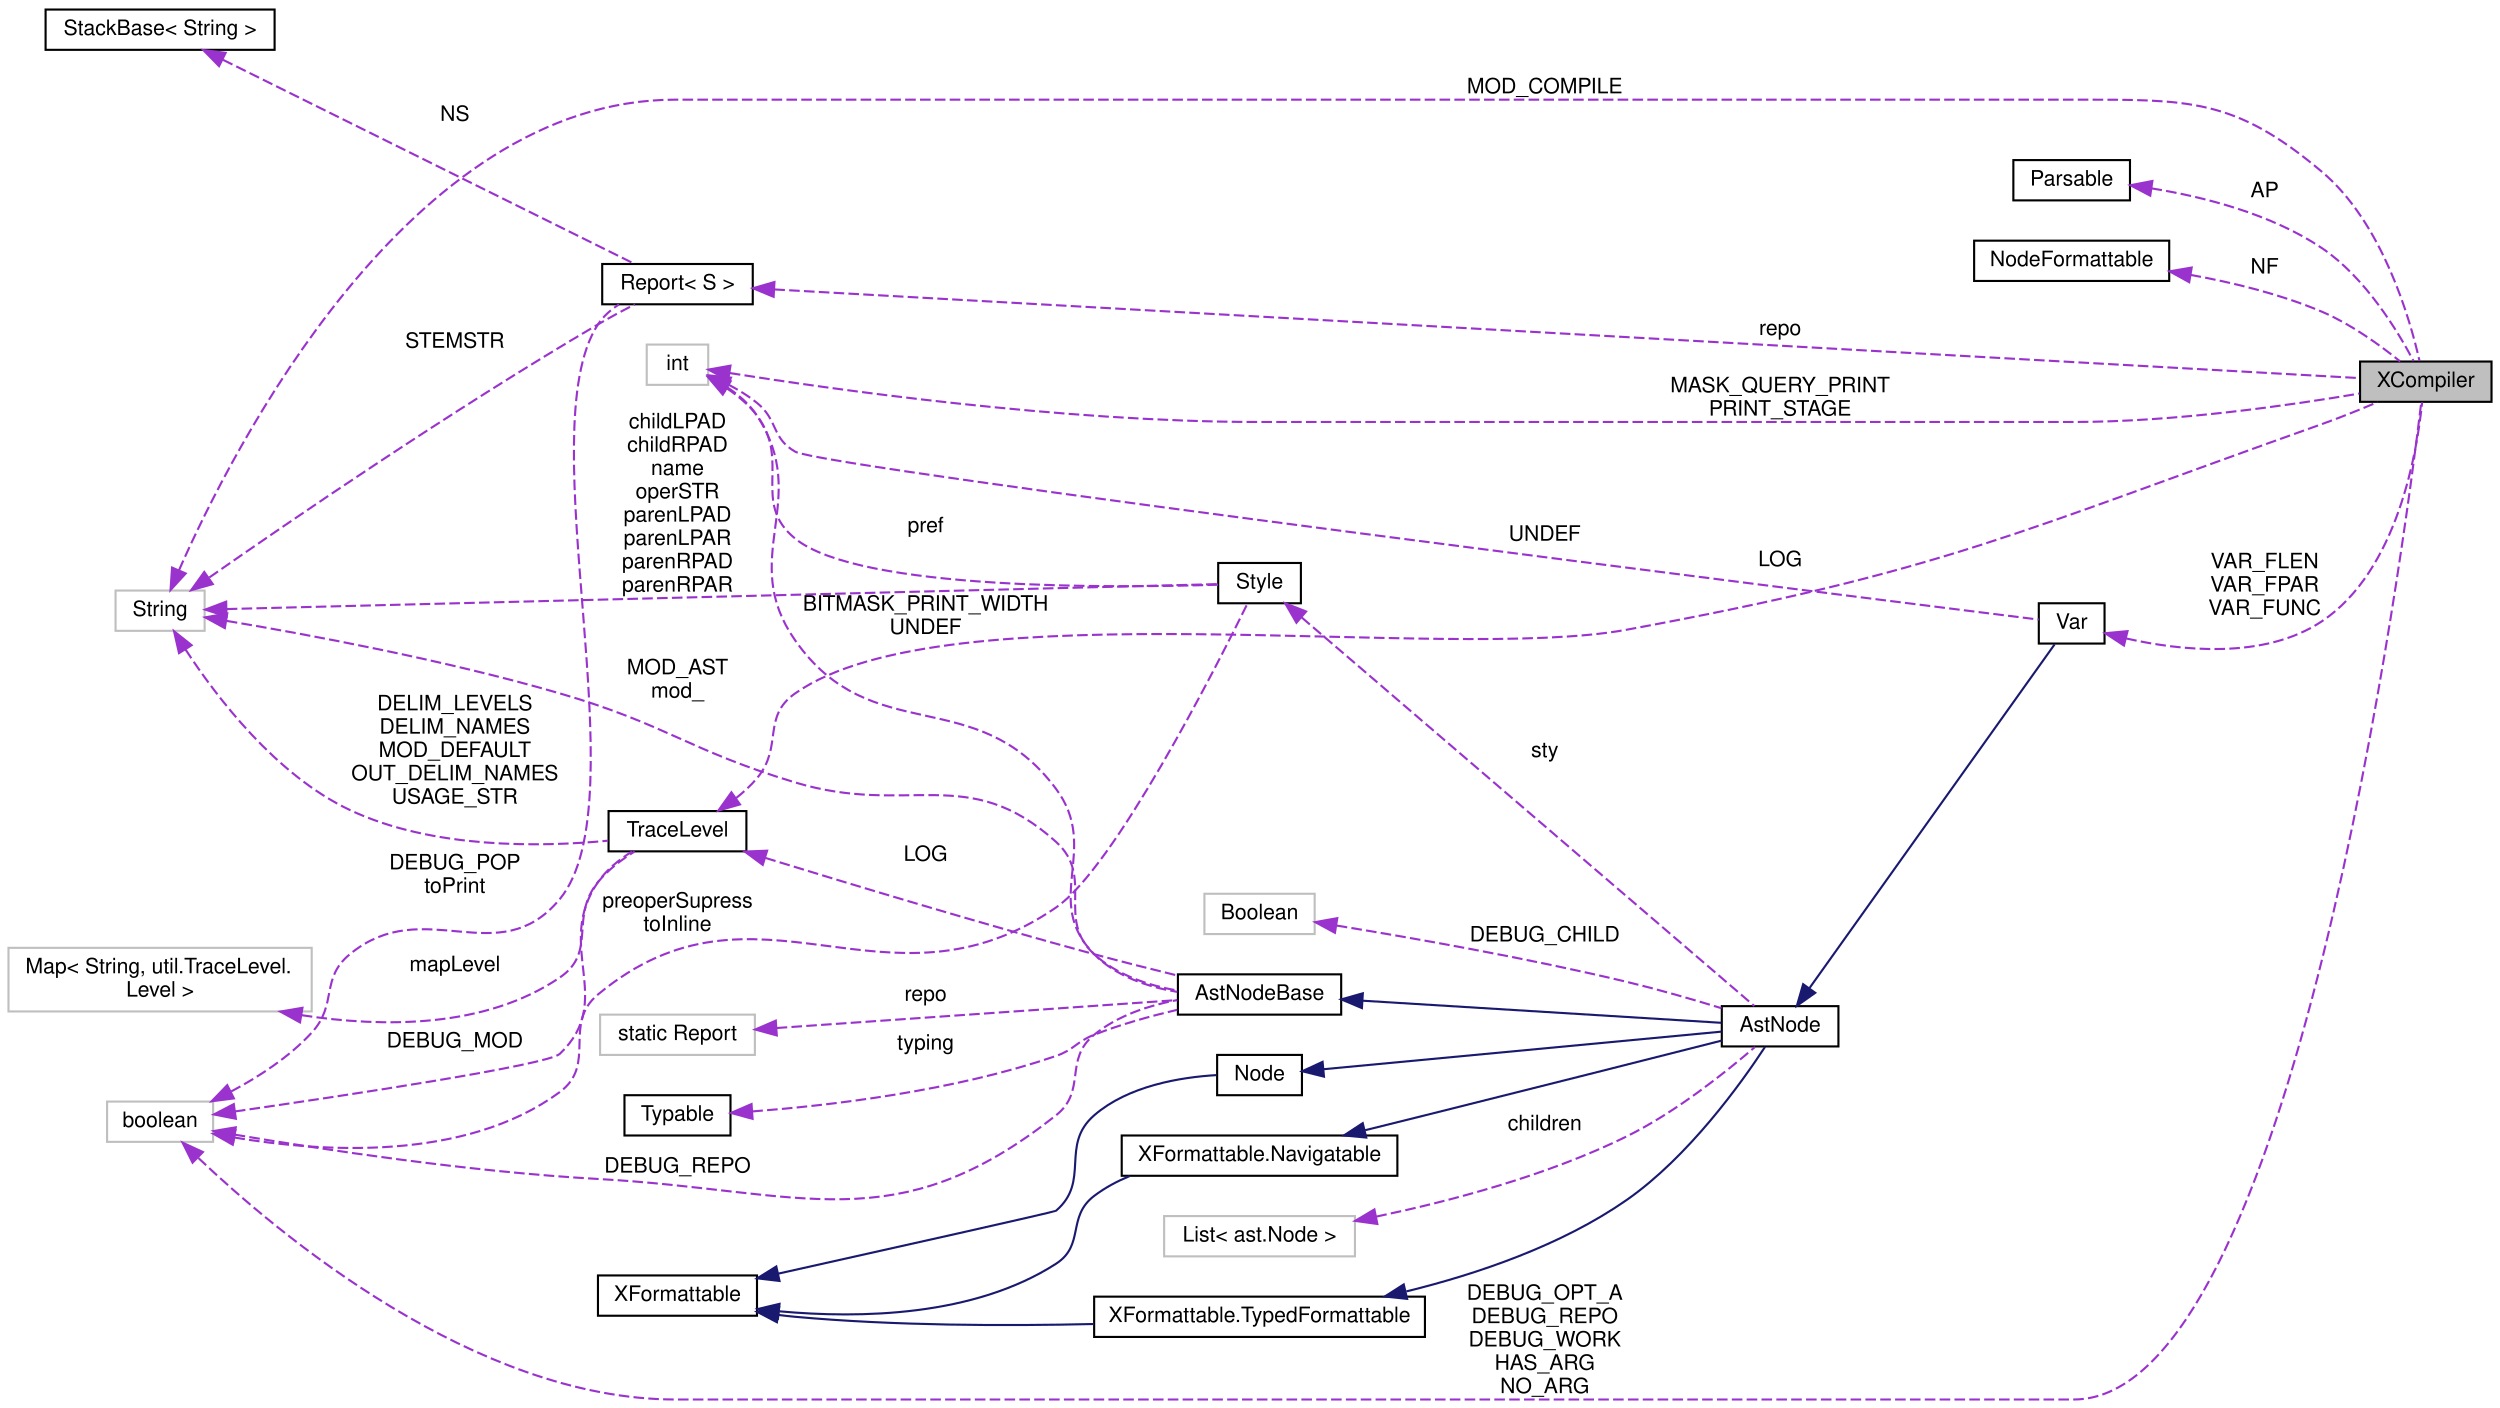
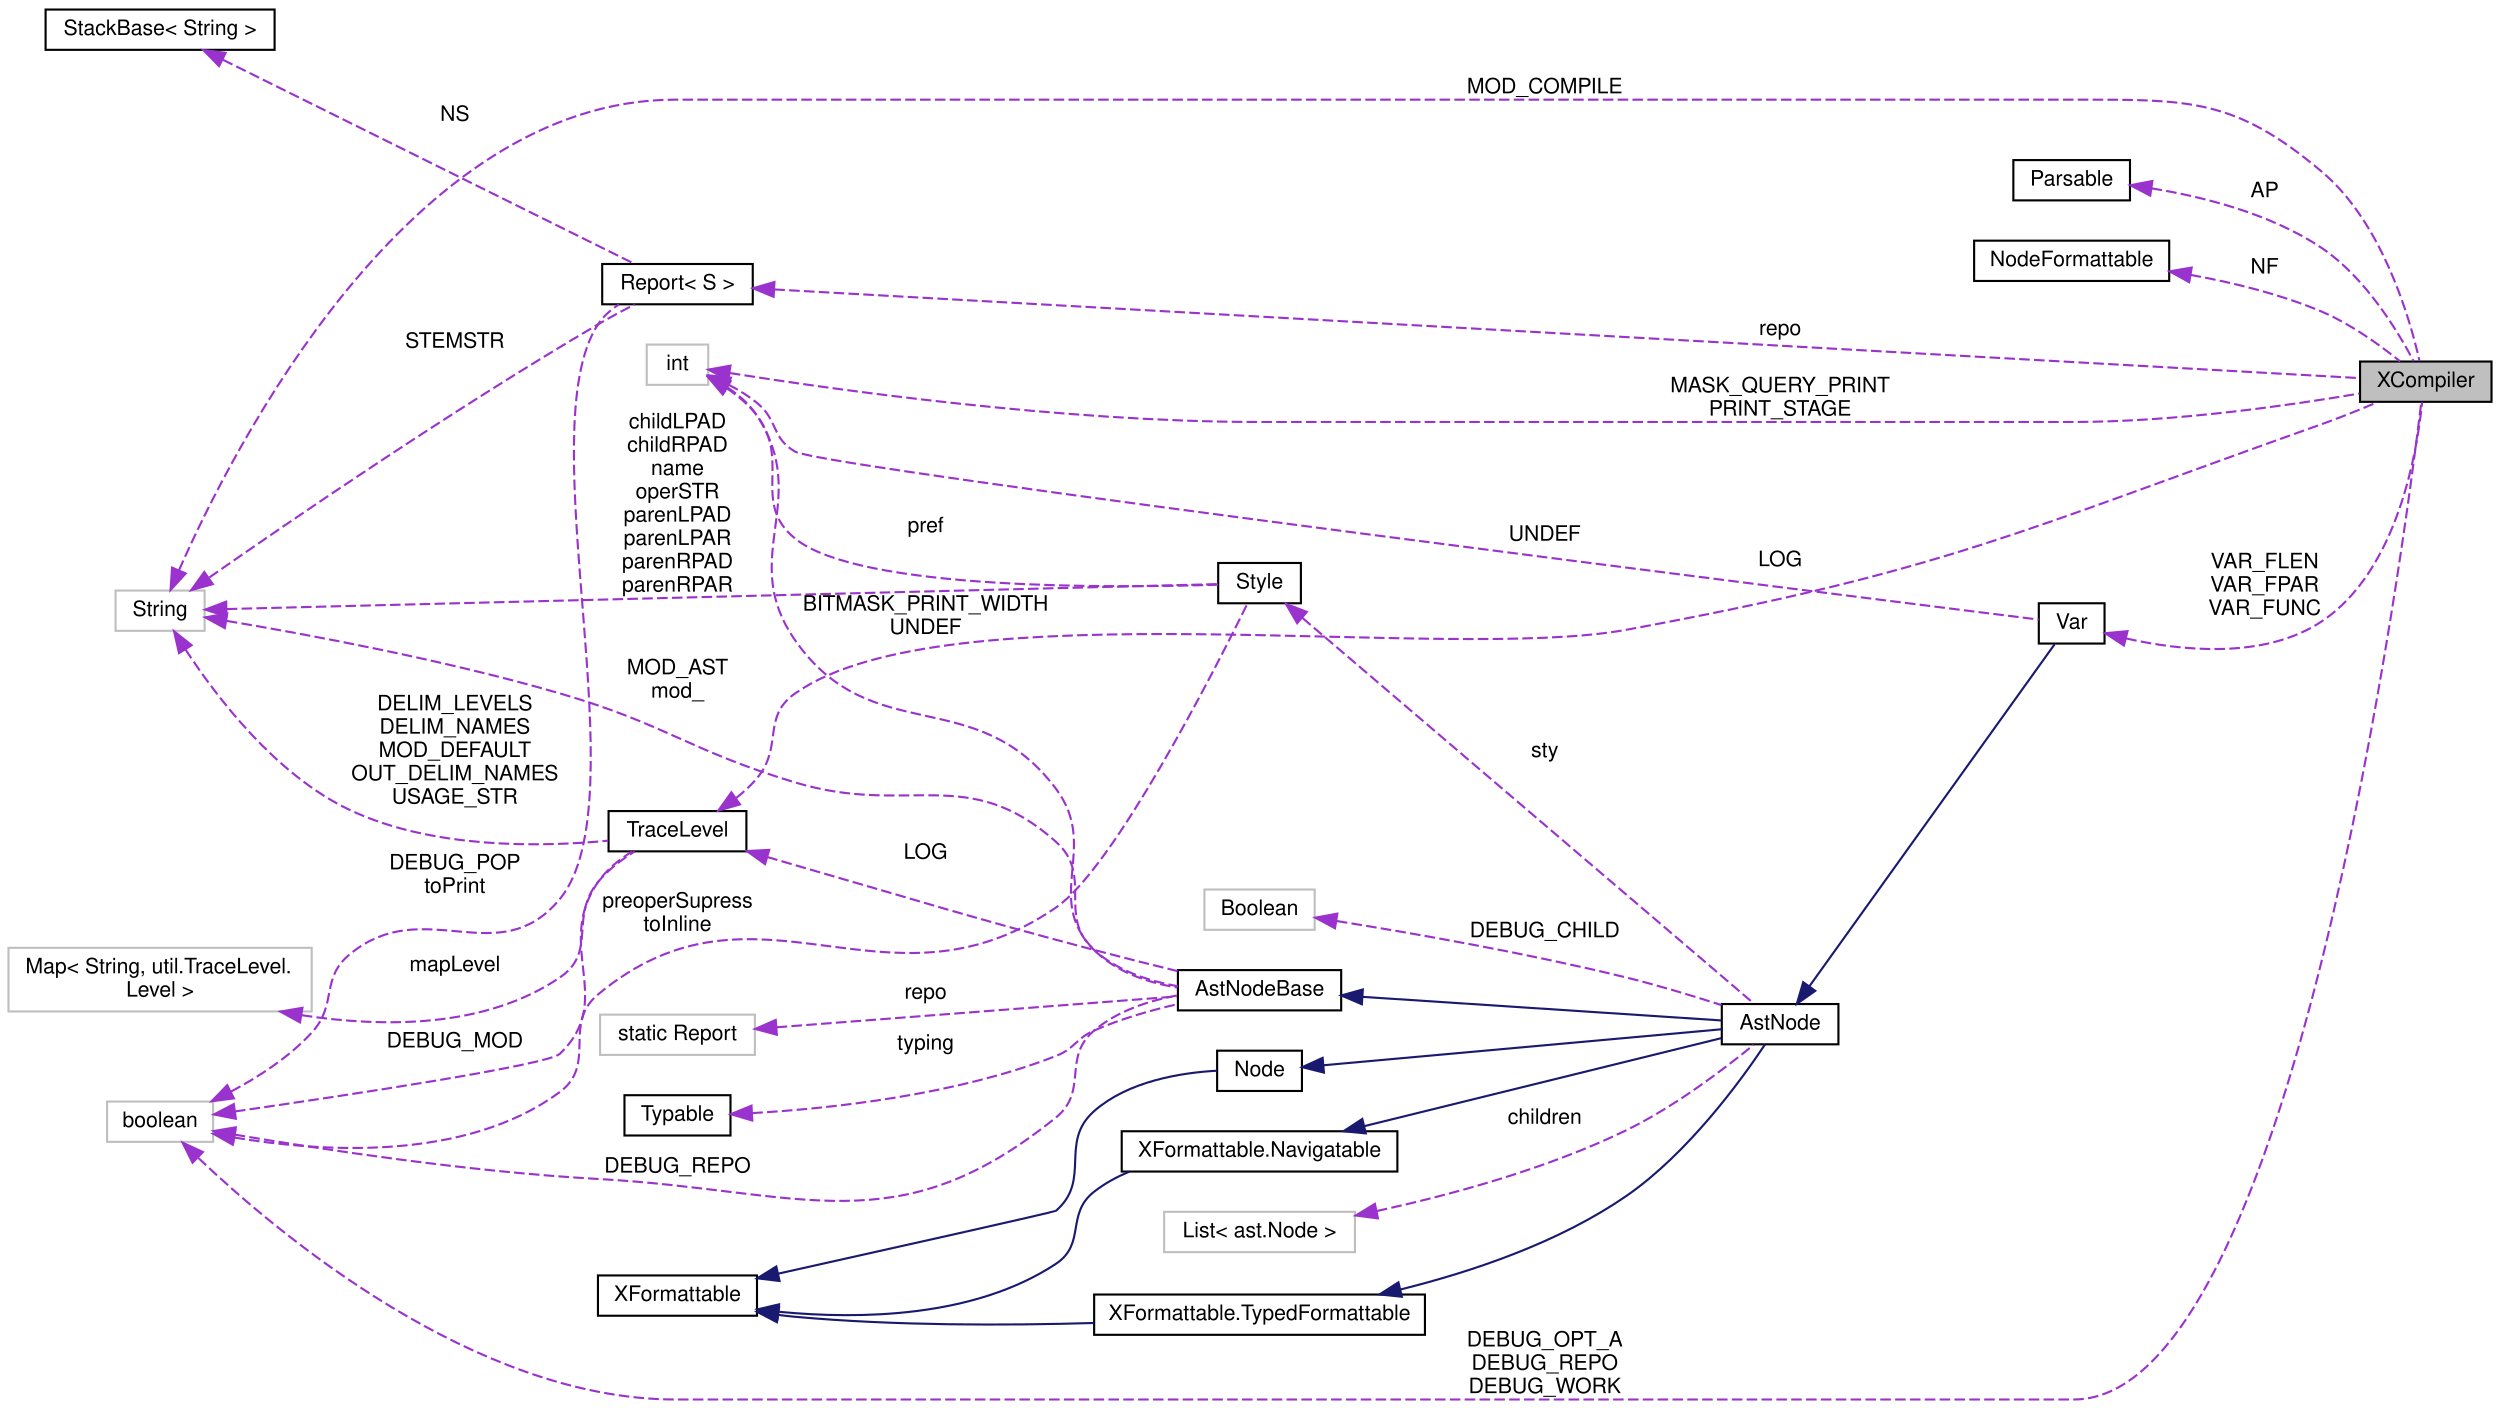
<svg xmlns="http://www.w3.org/2000/svg" xmlns:xlink="http://www.w3.org/1999/xlink" width="1179pt" height="664pt" viewBox="0.00 0.00 1179.00 664.00">
  <g id="graph0" class="graph" transform="scale(1 1) rotate(0) translate(4 660)">
    <polygon fill="white" stroke="transparent" points="-4,4 -4,-660 1175,-660 1175,4 -4,4" />
    <g id="node1" class="node">
      <g id="a_node1">
        <a xlink:title="クエリのコンパイル系モジュール。">
          <polygon fill="#bfbfbf" stroke="black" points="1109,-470.5 1109,-489.5 1171,-489.5 1171,-470.5 1109,-470.5" />
          <text text-anchor="middle" x="1140" y="-477.5" font-family="Helvetica,sans-Serif" font-size="10.00">XCompiler</text>
        </a>
      </g>
    </g>
    <g id="node2" class="node">
      <g id="a_node2">
        <a xlink:title=" ">
          <polygon fill="white" stroke="#bfbfbf" points="50.5,-362.5 50.5,-381.5 92.5,-381.5 92.5,-362.5 50.5,-362.5" />
          <text text-anchor="middle" x="71.5" y="-369.5" font-family="Helvetica,sans-Serif" font-size="10.00">String</text>
        </a>
      </g>
    </g>
    <g id="edge1" class="edge">
      <path fill="none" stroke="#9a32cd" stroke-dasharray="5,2" d="M80.41,-391.06C105.47,-448.01 188.91,-613 314.5,-613 314.5,-613 314.5,-613 974,-613 1028.15,-613 1049.62,-613.93 1091,-579 1119.61,-554.85 1132.55,-509.65 1137.04,-489.79" />
      <polygon fill="#9a32cd" stroke="#9a32cd" points="83.58,-389.56 76.42,-381.75 77.15,-392.32 83.58,-389.56" />
      <text text-anchor="middle" x="724.5" y="-616" font-family="Helvetica,sans-Serif" font-size="10.00"> MOD_COMPILE</text>
    </g>
    <g id="node5" class="node">
      <g id="a_node5">
        <a xlink:href="classutil_1_1_trace_level.html" target="_top" xlink:title="ログ出力用のトレースレベルを扱うクラス。">
          <polygon fill="white" stroke="black" points="283,-258.5 283,-277.5 348,-277.5 348,-258.5 283,-258.5" />
          <text text-anchor="middle" x="315.5" y="-265.5" font-family="Helvetica,sans-Serif" font-size="10.00">TraceLevel</text>
        </a>
      </g>
    </g>
    <g id="edge5" class="edge">
      <path fill="none" stroke="#9a32cd" stroke-dasharray="5,2" d="M83.47,-353.73C98.04,-331.38 126.05,-294.47 161,-278 199.9,-259.67 250.58,-260.44 282.84,-263.54" />
      <polygon fill="#9a32cd" stroke="#9a32cd" points="80.43,-351.99 78.07,-362.32 86.36,-355.72 80.43,-351.99" />
      <text text-anchor="middle" x="210.5" y="-325" font-family="Helvetica,sans-Serif" font-size="10.00"> DELIM_LEVELS</text>
      <text text-anchor="middle" x="210.5" y="-314" font-family="Helvetica,sans-Serif" font-size="10.00">DELIM_NAMES</text>
      <text text-anchor="middle" x="210.5" y="-303" font-family="Helvetica,sans-Serif" font-size="10.00">MOD_DEFAULT</text>
      <text text-anchor="middle" x="210.5" y="-292" font-family="Helvetica,sans-Serif" font-size="10.00">OUT_DELIM_NAMES</text>
      <text text-anchor="middle" x="210.5" y="-281" font-family="Helvetica,sans-Serif" font-size="10.00">USAGE_STR</text>
    </g>
    <g id="node9" class="node">
      <g id="a_node9">
        <a xlink:href="classutil_1_1_report.html" target="_top" xlink:title="標準出力への入れ子出力のためのレポートオブジェクトのクラス.">
          <polygon fill="white" stroke="black" points="280,-516.5 280,-535.5 351,-535.5 351,-516.5 280,-516.5" />
          <text text-anchor="middle" x="315.5" y="-523.5" font-family="Helvetica,sans-Serif" font-size="10.00">Report&lt; S &gt;</text>
        </a>
      </g>
    </g>
    <g id="edge10" class="edge">
      <path fill="none" stroke="#9a32cd" stroke-dasharray="5,2" d="M94.7,-387.66C131.89,-413.64 209.44,-466.77 278,-507 283.55,-510.25 289.7,-513.57 295.36,-516.5" />
      <polygon fill="#9a32cd" stroke="#9a32cd" points="96.34,-384.54 86.15,-381.66 92.33,-390.27 96.34,-384.54" />
      <text text-anchor="middle" x="210.5" y="-496" font-family="Helvetica,sans-Serif" font-size="10.00"> STEMSTR</text>
    </g>
    <g id="node13" class="node">
      <g id="a_node13">
        <a xlink:href="classast_1_1_ast_node_base.html" target="_top" xlink:title=" ">
-           <polygon fill="white" stroke="black" points="551.5,-181.5 551.5,-200.5 628.5,-200.5 628.5,-181.5 551.5,-181.5" />
-           <text text-anchor="middle" x="590" y="-188.5" font-family="Helvetica,sans-Serif" font-size="10.00">AstNodeBase</text>
+           <polygon fill="white" stroke="black" points="551.5,-183.5 551.5,-202.5 628.5,-202.5 628.5,-183.5 551.5,-183.5" />
+           <text text-anchor="middle" x="590" y="-190.5" font-family="Helvetica,sans-Serif" font-size="10.00">AstNodeBase</text>
        </a>
      </g>
    </g>
    <g id="edge16" class="edge">
-       <path fill="none" stroke="#9a32cd" stroke-dasharray="5,2" d="M102.96,-367.18C140.36,-360.91 205.52,-348.87 260,-333 310.64,-318.25 320.5,-306.22 371,-291 424.68,-274.82 452.36,-300.54 494,-263 512.48,-246.34 493.67,-226.82 512,-210 522.65,-200.22 537.52,-195.27 551.35,-192.83" />
+       <path fill="none" stroke="#9a32cd" stroke-dasharray="5,2" d="M102.96,-367.18C140.36,-360.91 205.52,-348.87 260,-333 310.64,-318.25 320.5,-306.22 371,-291 424.68,-274.82 452.13,-300.29 494,-263 511.95,-247.01 494.2,-228.15 512,-212 522.71,-202.29 537.59,-197.34 551.41,-194.89" />
      <polygon fill="#9a32cd" stroke="#9a32cd" points="102.03,-363.78 92.73,-368.86 103.17,-370.69 102.03,-363.78" />
      <text text-anchor="middle" x="315.5" y="-342" font-family="Helvetica,sans-Serif" font-size="10.00"> MOD_AST</text>
      <text text-anchor="middle" x="315.5" y="-331" font-family="Helvetica,sans-Serif" font-size="10.00">mod_</text>
    </g>
    <g id="node22" class="node">
      <g id="a_node22">
        <a xlink:href="classformat_1_1_style.html" target="_top" xlink:title="ノードの表示スタイルに関するプロパティのクラス.">
          <polygon fill="white" stroke="black" points="570.5,-375.5 570.5,-394.5 609.5,-394.5 609.5,-375.5 570.5,-375.5" />
          <text text-anchor="middle" x="590" y="-382.5" font-family="Helvetica,sans-Serif" font-size="10.00">Style</text>
        </a>
      </g>
    </g>
    <g id="edge31" class="edge">
      <path fill="none" stroke="#9a32cd" stroke-dasharray="5,2" d="M102.93,-372.77C198.84,-375.18 493.02,-382.58 570.27,-384.53" />
      <polygon fill="#9a32cd" stroke="#9a32cd" points="102.83,-369.26 92.75,-372.51 102.66,-376.26 102.83,-369.26" />
      <text text-anchor="middle" x="315.5" y="-458" font-family="Helvetica,sans-Serif" font-size="10.00"> childLPAD</text>
      <text text-anchor="middle" x="315.5" y="-447" font-family="Helvetica,sans-Serif" font-size="10.00">childRPAD</text>
      <text text-anchor="middle" x="315.5" y="-436" font-family="Helvetica,sans-Serif" font-size="10.00">name</text>
      <text text-anchor="middle" x="315.5" y="-425" font-family="Helvetica,sans-Serif" font-size="10.00">operSTR</text>
      <text text-anchor="middle" x="315.5" y="-414" font-family="Helvetica,sans-Serif" font-size="10.00">parenLPAD</text>
      <text text-anchor="middle" x="315.5" y="-403" font-family="Helvetica,sans-Serif" font-size="10.00">parenLPAR</text>
      <text text-anchor="middle" x="315.5" y="-392" font-family="Helvetica,sans-Serif" font-size="10.00">parenRPAD</text>
      <text text-anchor="middle" x="315.5" y="-381" font-family="Helvetica,sans-Serif" font-size="10.00">parenRPAR</text>
    </g>
    <g id="node3" class="node">
      <g id="a_node3">
        <a xlink:href="interfaceparse_1_1_parsable.html" target="_top" xlink:title=" ">
          <polygon fill="white" stroke="black" points="945.5,-565.5 945.5,-584.5 1000.5,-584.5 1000.5,-565.5 945.5,-565.5" />
          <text text-anchor="middle" x="973" y="-572.5" font-family="Helvetica,sans-Serif" font-size="10.00">Parsable</text>
        </a>
      </g>
    </g>
    <g id="edge2" class="edge">
      <path fill="none" stroke="#9a32cd" stroke-dasharray="5,2" d="M1010.63,-571.17C1035.08,-567.21 1067.02,-559.18 1091,-543 1111.52,-529.16 1126.91,-503.64 1134.25,-489.7" />
      <polygon fill="#9a32cd" stroke="#9a32cd" points="1010.05,-567.72 1000.66,-572.64 1011.06,-574.65 1010.05,-567.72" />
      <text text-anchor="middle" x="1064" y="-567" font-family="Helvetica,sans-Serif" font-size="10.00"> AP</text>
    </g>
    <g id="node4" class="node">
      <g id="a_node4">
        <a xlink:href="interfaceformat_1_1_node_formattable.html" target="_top" xlink:title="XFormattableインタフェースをもつ構造オブジェクトの清書出力器．">
          <polygon fill="white" stroke="black" points="927,-527.5 927,-546.5 1019,-546.5 1019,-527.5 927,-527.5" />
          <text text-anchor="middle" x="973" y="-534.5" font-family="Helvetica,sans-Serif" font-size="10.00">NodeFormattable</text>
        </a>
      </g>
    </g>
    <g id="edge3" class="edge">
      <path fill="none" stroke="#9a32cd" stroke-dasharray="5,2" d="M1029.07,-530.36C1049.1,-526.75 1071.58,-521.26 1091,-513 1104.77,-507.14 1118.66,-497.03 1127.93,-489.54" />
      <polygon fill="#9a32cd" stroke="#9a32cd" points="1028.43,-526.92 1019.15,-532.04 1029.6,-533.82 1028.43,-526.92" />
      <text text-anchor="middle" x="1064" y="-531" font-family="Helvetica,sans-Serif" font-size="10.00"> NF</text>
    </g>
    <g id="edge4" class="edge">
      <path fill="none" stroke="#9a32cd" stroke-dasharray="5,2" d="M343.22,-283.69C346.78,-286.5 350.17,-289.62 353,-293 365.51,-307.95 355.05,-321.8 371,-333 442.5,-383.2 677.08,-347.19 763,-363 912.51,-390.51 947.74,-409.14 1091,-460 1099.68,-463.08 1109.06,-466.88 1117.21,-470.34" />
      <polygon fill="#9a32cd" stroke="#9a32cd" points="344.96,-280.64 334.78,-277.73 340.93,-286.36 344.96,-280.64" />
      <text text-anchor="middle" x="835.5" y="-393" font-family="Helvetica,sans-Serif" font-size="10.00"> LOG</text>
    </g>
    <g id="edge17" class="edge">
-       <path fill="none" stroke="#9a32cd" stroke-dasharray="5,2" d="M356.96,-255.4C396.38,-243.26 458.1,-224.64 512,-210 524.76,-206.54 538.77,-203 551.31,-199.93" />
-       <polygon fill="#9a32cd" stroke="#9a32cd" points="355.71,-252.12 347.19,-258.41 357.77,-258.81 355.71,-252.12" />
-       <text text-anchor="middle" x="432.5" y="-254" font-family="Helvetica,sans-Serif" font-size="10.00"> LOG</text>
+       <path fill="none" stroke="#9a32cd" stroke-dasharray="5,2" d="M357.82,-255.83C362.27,-254.53 366.73,-253.23 371,-252 433.58,-233.94 449.04,-228.69 512,-212 524.78,-208.61 538.8,-205.09 551.34,-202.02" />
+       <polygon fill="#9a32cd" stroke="#9a32cd" points="356.8,-252.48 348.19,-258.64 358.77,-259.2 356.8,-252.48" />
+       <text text-anchor="middle" x="432.5" y="-255" font-family="Helvetica,sans-Serif" font-size="10.00"> LOG</text>
    </g>
    <g id="node6" class="node">
      <g id="a_node6">
        <a xlink:title=" ">
          <polygon fill="white" stroke="#bfbfbf" points="0,-183 0,-213 143,-213 143,-183 0,-183" />
          <text text-anchor="start" x="8" y="-201" font-family="Helvetica,sans-Serif" font-size="10.00">Map&lt; String, util.TraceLevel.</text>
          <text text-anchor="middle" x="71.5" y="-190" font-family="Helvetica,sans-Serif" font-size="10.00">Level &gt;</text>
        </a>
      </g>
    </g>
    <g id="edge6" class="edge">
      <path fill="none" stroke="#9a32cd" stroke-dasharray="5,2" d="M138.32,-181.23C176.96,-175.3 224.93,-175.12 260,-199 277.8,-211.12 264.37,-227.32 278,-244 282.7,-249.76 289.15,-254.62 295.32,-258.44" />
      <polygon fill="#9a32cd" stroke="#9a32cd" points="137.48,-177.82 128.2,-182.94 138.64,-184.72 137.48,-177.82" />
      <text text-anchor="middle" x="210.5" y="-202" font-family="Helvetica,sans-Serif" font-size="10.00"> mapLevel</text>
    </g>
    <g id="node7" class="node">
      <g id="a_node7">
        <a xlink:title=" ">
          <polygon fill="white" stroke="#bfbfbf" points="46.5,-121.5 46.5,-140.5 96.5,-140.5 96.5,-121.5 46.5,-121.5" />
          <text text-anchor="middle" x="71.5" y="-128.5" font-family="Helvetica,sans-Serif" font-size="10.00">boolean</text>
        </a>
      </g>
    </g>
    <g id="edge35" class="edge">
      <path fill="none" stroke="#9a32cd" stroke-dasharray="5,2" d="M89.56,-113.89C126.85,-78.38 219.9,0 314.5,0 314.5,0 314.5,0 974,0 1077.32,0 1129.8,-402.76 1137.89,-470.41" />
      <polygon fill="#9a32cd" stroke="#9a32cd" points="86.81,-111.68 82.08,-121.15 91.69,-116.7 86.81,-111.68" />
-       <text text-anchor="middle" x="724.5" y="-47" font-family="Helvetica,sans-Serif" font-size="10.00"> DEBUG_OPT_A</text>
-       <text text-anchor="middle" x="724.5" y="-36" font-family="Helvetica,sans-Serif" font-size="10.00">DEBUG_REPO</text>
-       <text text-anchor="middle" x="724.5" y="-25" font-family="Helvetica,sans-Serif" font-size="10.00">DEBUG_WORK</text>
-       <text text-anchor="middle" x="724.5" y="-14" font-family="Helvetica,sans-Serif" font-size="10.00">HAS_ARG</text>
-       <text text-anchor="middle" x="724.5" y="-3" font-family="Helvetica,sans-Serif" font-size="10.00">NO_ARG</text>
+       <text text-anchor="middle" x="724.5" y="-25" font-family="Helvetica,sans-Serif" font-size="10.00"> DEBUG_OPT_A</text>
+       <text text-anchor="middle" x="724.5" y="-14" font-family="Helvetica,sans-Serif" font-size="10.00">DEBUG_REPO</text>
+       <text text-anchor="middle" x="724.5" y="-3" font-family="Helvetica,sans-Serif" font-size="10.00">DEBUG_WORK</text>
    </g>
    <g id="edge7" class="edge">
      <path fill="none" stroke="#9a32cd" stroke-dasharray="5,2" d="M106.76,-135.84C159.34,-143.42 254.48,-157.74 260,-163 286.72,-188.42 257.06,-213.64 278,-244 282.05,-249.87 288.04,-254.66 294.01,-258.38" />
      <polygon fill="#9a32cd" stroke="#9a32cd" points="107.24,-132.38 96.85,-134.42 106.25,-139.31 107.24,-132.38" />
      <text text-anchor="middle" x="210.5" y="-166" font-family="Helvetica,sans-Serif" font-size="10.00"> DEBUG_MOD</text>
    </g>
    <g id="edge12" class="edge">
      <path fill="none" stroke="#9a32cd" stroke-dasharray="5,2" d="M104.99,-145.25C118.04,-152.18 132.45,-161.52 143,-173 155.37,-186.47 146.87,-198.4 161,-210 196.16,-238.87 231.04,-200.92 260,-236 298.42,-282.54 245,-456.47 278,-507 280.5,-510.83 284.03,-513.93 287.92,-516.43" />
      <polygon fill="#9a32cd" stroke="#9a32cd" points="106.31,-141.99 95.81,-140.63 103.17,-148.25 106.31,-141.99" />
      <text text-anchor="middle" x="210.5" y="-250" font-family="Helvetica,sans-Serif" font-size="10.00"> DEBUG_POP</text>
      <text text-anchor="middle" x="210.5" y="-239" font-family="Helvetica,sans-Serif" font-size="10.00">toPrint</text>
    </g>
    <g id="edge21" class="edge">
-       <path fill="none" stroke="#9a32cd" stroke-dasharray="5,2" d="M106.67,-124.91C147.33,-118.03 217.35,-107.36 278,-104 374.77,-98.64 417.97,-73.89 494,-134 508.66,-145.59 497.53,-160.17 512,-172 522.98,-180.97 537.59,-185.8 551.13,-188.37" />
+       <path fill="none" stroke="#9a32cd" stroke-dasharray="5,2" d="M106.67,-124.91C147.33,-118.03 217.35,-107.36 278,-104 374.71,-98.64 418.68,-72.1 494,-133 509.47,-145.51 496.77,-161.19 512,-174 522.96,-183.22 537.72,-188.08 551.39,-190.61" />
      <polygon fill="#9a32cd" stroke="#9a32cd" points="106.01,-121.47 96.75,-126.61 107.19,-128.37 106.01,-121.47" />
      <text text-anchor="middle" x="315.5" y="-107" font-family="Helvetica,sans-Serif" font-size="10.00"> DEBUG_REPO</text>
    </g>
    <g id="edge33" class="edge">
      <path fill="none" stroke="#9a32cd" stroke-dasharray="5,2" d="M106.52,-123.54C147.18,-116.69 215.31,-111.99 260,-145 277.66,-158.04 261.11,-176.98 278,-191 353.19,-253.4 413.43,-176.72 494,-232 521.46,-250.84 568.99,-344.25 584.18,-375.09" />
      <polygon fill="#9a32cd" stroke="#9a32cd" points="105.77,-120.12 96.56,-125.35 107.02,-127 105.77,-120.12" />
      <text text-anchor="middle" x="315.5" y="-232" font-family="Helvetica,sans-Serif" font-size="10.00"> preoperSupress</text>
      <text text-anchor="middle" x="315.5" y="-221" font-family="Helvetica,sans-Serif" font-size="10.00">toInline</text>
    </g>
    <g id="node8" class="node">
      <g id="a_node8">
        <a xlink:title=" ">
          <polygon fill="white" stroke="#bfbfbf" points="301,-478.5 301,-497.5 330,-497.5 330,-478.5 301,-478.5" />
          <text text-anchor="middle" x="315.5" y="-485.5" font-family="Helvetica,sans-Serif" font-size="10.00">int</text>
        </a>
      </g>
    </g>
    <g id="edge8" class="edge">
      <path fill="none" stroke="#9a32cd" stroke-dasharray="5,2" d="M340.18,-484.06C387.37,-476.57 496.57,-461 589,-461 589,-461 589,-461 974,-461 1021.29,-461 1075.71,-468.8 1108.71,-474.4" />
      <polygon fill="#9a32cd" stroke="#9a32cd" points="339.38,-480.65 330.06,-485.7 340.49,-487.56 339.38,-480.65" />
      <text text-anchor="middle" x="835.5" y="-475" font-family="Helvetica,sans-Serif" font-size="10.00"> MASK_QUERY_PRINT</text>
      <text text-anchor="middle" x="835.5" y="-464" font-family="Helvetica,sans-Serif" font-size="10.00">PRINT_STAGE</text>
    </g>
    <g id="node11" class="node">
      <g id="a_node11">
        <a xlink:href="classmachine_1_1_var.html" target="_top" xlink:title="フレーム中の変数参照オブジェクトref = (XType type, int vid)">
          <polygon fill="white" stroke="black" points="957.5,-356.5 957.5,-375.5 988.5,-375.5 988.5,-356.5 957.5,-356.5" />
          <text text-anchor="middle" x="973" y="-363.5" font-family="Helvetica,sans-Serif" font-size="10.00">Var</text>
        </a>
      </g>
    </g>
    <g id="edge34" class="edge">
      <path fill="none" stroke="#9a32cd" stroke-dasharray="5,2" d="M339.53,-478.61C344.23,-476.16 348.96,-473.28 353,-470 363.07,-461.81 359.74,-453.45 371,-447 384.25,-439.41 867.08,-379.05 957.49,-367.8" />
      <polygon fill="#9a32cd" stroke="#9a32cd" points="337.75,-475.57 330.18,-482.99 340.72,-481.91 337.75,-475.57" />
      <text text-anchor="middle" x="724.5" y="-405" font-family="Helvetica,sans-Serif" font-size="10.00"> UNDEF</text>
    </g>
    <g id="edge19" class="edge">
-       <path fill="none" stroke="#9a32cd" stroke-dasharray="5,2" d="M338.96,-477.35C344.32,-473.81 349.49,-469.37 353,-464 379.13,-423.99 343.59,-397.15 371,-358 407.07,-306.47 456.43,-338.45 494,-288 515.25,-259.47 487.03,-235.35 512,-210 522.24,-199.6 537.2,-194.56 551.22,-192.22" />
+       <path fill="none" stroke="#9a32cd" stroke-dasharray="5,2" d="M338.96,-477.35C344.32,-473.81 349.49,-469.37 353,-464 379.13,-423.99 343.59,-397.15 371,-358 407.07,-306.47 456.29,-338.34 494,-288 514.81,-260.22 487.57,-236.66 512,-212 522.27,-201.63 537.24,-196.59 551.25,-194.25" />
      <polygon fill="#9a32cd" stroke="#9a32cd" points="336.98,-474.45 330.04,-482.46 340.46,-480.53 336.98,-474.45" />
      <text text-anchor="middle" x="432.5" y="-372" font-family="Helvetica,sans-Serif" font-size="10.00"> BITMASK_PRINT_WIDTH</text>
      <text text-anchor="middle" x="432.5" y="-361" font-family="Helvetica,sans-Serif" font-size="10.00">UNDEF</text>
    </g>
    <g id="edge32" class="edge">
      <path fill="none" stroke="#9a32cd" stroke-dasharray="5,2" d="M338.74,-476.86C344.01,-473.35 349.2,-469.05 353,-464 369.23,-442.43 350.06,-423.03 371,-406 401.31,-381.34 523.43,-382.74 570.44,-384.25" />
      <polygon fill="#9a32cd" stroke="#9a32cd" points="336.85,-473.91 330.01,-482.01 340.41,-479.94 336.85,-473.91" />
      <text text-anchor="middle" x="432.5" y="-409" font-family="Helvetica,sans-Serif" font-size="10.00"> pref</text>
    </g>
    <g id="edge9" class="edge">
      <path fill="none" stroke="#9a32cd" stroke-dasharray="5,2" d="M361.17,-523.5C509.54,-515.2 983.67,-488.69 1108.59,-481.7" />
      <polygon fill="#9a32cd" stroke="#9a32cd" points="360.84,-520.01 351.06,-524.07 361.23,-527 360.84,-520.01" />
      <text text-anchor="middle" x="835.5" y="-502" font-family="Helvetica,sans-Serif" font-size="10.00"> repo</text>
    </g>
    <g id="node10" class="node">
      <g id="a_node10">
        <a xlink:href="classutil_1_1_stack_base.html" target="_top" xlink:title=" ">
          <polygon fill="white" stroke="black" points="17.5,-636.5 17.5,-655.5 125.5,-655.5 125.5,-636.5 17.5,-636.5" />
          <text text-anchor="middle" x="71.5" y="-643.5" font-family="Helvetica,sans-Serif" font-size="10.00">StackBase&lt; String &gt;</text>
        </a>
      </g>
    </g>
    <g id="edge11" class="edge">
      <path fill="none" stroke="#9a32cd" stroke-dasharray="5,2" d="M101.14,-631.8C151,-607.08 252.45,-556.77 295.01,-535.66" />
      <polygon fill="#9a32cd" stroke="#9a32cd" points="99.3,-628.8 91.89,-636.38 102.41,-635.08 99.3,-628.8" />
      <text text-anchor="middle" x="210.5" y="-603" font-family="Helvetica,sans-Serif" font-size="10.00"> NS</text>
    </g>
    <g id="edge13" class="edge">
      <path fill="none" stroke="#9a32cd" stroke-dasharray="5,2" d="M998.73,-358.9C1024.11,-353.17 1063.66,-348.74 1091,-367 1126.8,-390.91 1135.99,-447.44 1138.27,-470.23" />
      <polygon fill="#9a32cd" stroke="#9a32cd" points="997.65,-355.56 988.8,-361.37 999.34,-362.35 997.65,-355.56" />
      <text text-anchor="middle" x="1064" y="-392" font-family="Helvetica,sans-Serif" font-size="10.00"> VAR_FLEN</text>
      <text text-anchor="middle" x="1064" y="-381" font-family="Helvetica,sans-Serif" font-size="10.00">VAR_FPAR</text>
      <text text-anchor="middle" x="1064" y="-370" font-family="Helvetica,sans-Serif" font-size="10.00">VAR_FUNC</text>
    </g>
    <g id="node12" class="node">
      <g id="a_node12">
        <a xlink:href="classast_1_1_ast_node.html" target="_top" xlink:title="タグなしの順アクセスの子供をもてる抽象構文木のノードのクラス。">
-           <polygon fill="white" stroke="black" points="808,-166.5 808,-185.5 863,-185.5 863,-166.5 808,-166.5" />
-           <text text-anchor="middle" x="835.5" y="-173.5" font-family="Helvetica,sans-Serif" font-size="10.00">AstNode</text>
+           <polygon fill="white" stroke="black" points="808,-167.5 808,-186.5 863,-186.5 863,-167.5 808,-167.5" />
+           <text text-anchor="middle" x="835.5" y="-174.5" font-family="Helvetica,sans-Serif" font-size="10.00">AstNode</text>
        </a>
      </g>
    </g>
    <g id="edge14" class="edge">
-       <path fill="none" stroke="midnightblue" d="M849.38,-194.06C877.44,-233.4 943.27,-325.72 964.95,-356.11" />
-       <polygon fill="midnightblue" stroke="midnightblue" points="852.06,-191.79 843.41,-185.68 846.36,-195.86 852.06,-191.79" />
+       <path fill="none" stroke="midnightblue" d="M849.38,-194.97C877.44,-234.1 943.27,-325.93 964.95,-356.16" />
+       <polygon fill="midnightblue" stroke="midnightblue" points="852.08,-192.72 843.41,-186.63 846.39,-196.8 852.08,-192.72" />
    </g>
    <g id="edge15" class="edge">
-       <path fill="none" stroke="midnightblue" d="M638.54,-188.07C689.08,-184.96 767.19,-180.15 807.85,-177.64" />
-       <polygon fill="midnightblue" stroke="midnightblue" points="638.28,-184.58 628.51,-188.69 638.71,-191.57 638.28,-184.58" />
+       <path fill="none" stroke="midnightblue" d="M638.54,-189.88C689.08,-186.56 767.19,-181.42 807.85,-178.75" />
+       <polygon fill="midnightblue" stroke="midnightblue" points="638.26,-186.39 628.51,-190.54 638.72,-193.37 638.26,-186.39" />
    </g>
    <g id="node14" class="node">
      <g id="a_node14">
        <a xlink:title=" ">
          <polygon fill="white" stroke="#bfbfbf" points="279,-162.5 279,-181.5 352,-181.5 352,-162.5 279,-162.5" />
          <text text-anchor="middle" x="315.5" y="-169.5" font-family="Helvetica,sans-Serif" font-size="10.00">static Report</text>
        </a>
      </g>
    </g>
    <g id="edge18" class="edge">
-       <path fill="none" stroke="#9a32cd" stroke-dasharray="5,2" d="M362.27,-175.19C415.32,-178.89 501.77,-184.92 551.18,-188.36" />
-       <polygon fill="#9a32cd" stroke="#9a32cd" points="362.34,-171.69 352.12,-174.48 361.86,-178.67 362.34,-171.69" />
-       <text text-anchor="middle" x="432.5" y="-188" font-family="Helvetica,sans-Serif" font-size="10.00"> repo</text>
+       <path fill="none" stroke="#9a32cd" stroke-dasharray="5,2" d="M362.27,-175.53C415.32,-179.62 501.77,-186.28 551.18,-190.09" />
+       <polygon fill="#9a32cd" stroke="#9a32cd" points="362.36,-172.02 352.12,-174.75 361.83,-179 362.36,-172.02" />
+       <text text-anchor="middle" x="432.5" y="-189" font-family="Helvetica,sans-Serif" font-size="10.00"> repo</text>
    </g>
    <g id="node15" class="node">
      <g id="a_node15">
        <a xlink:href="interfacetype_1_1_typable.html" target="_top" xlink:title="抽象ノードがもつ関数型のインタフェース">
          <polygon fill="white" stroke="black" points="290.5,-124.5 290.5,-143.5 340.5,-143.5 340.5,-124.5 290.5,-124.5" />
          <text text-anchor="middle" x="315.5" y="-131.5" font-family="Helvetica,sans-Serif" font-size="10.00">Typable</text>
        </a>
      </g>
    </g>
    <g id="edge20" class="edge">
-       <path fill="none" stroke="#9a32cd" stroke-dasharray="5,2" d="M350.78,-135.85C387.17,-138.62 445.95,-145.44 494,-162 502.65,-164.98 503.48,-168.65 512,-172 524.43,-176.89 538.5,-180.8 551.17,-183.77" />
-       <polygon fill="#9a32cd" stroke="#9a32cd" points="350.91,-132.35 340.69,-135.14 350.42,-139.33 350.91,-132.35" />
+       <path fill="none" stroke="#9a32cd" stroke-dasharray="5,2" d="M350.75,-135.06C387.35,-137.18 446.52,-143.46 494,-162 502.96,-165.5 503.2,-170.12 512,-174 524.35,-179.44 538.53,-183.5 551.32,-186.44" />
+       <polygon fill="#9a32cd" stroke="#9a32cd" points="350.77,-131.56 340.6,-134.55 350.41,-138.55 350.77,-131.56" />
      <text text-anchor="middle" x="432.5" y="-165" font-family="Helvetica,sans-Serif" font-size="10.00"> typing</text>
    </g>
    <g id="node16" class="node">
      <g id="a_node16">
        <a xlink:href="interfaceast_1_1_node.html" target="_top" xlink:title=" ">
-           <polygon fill="white" stroke="black" points="570,-143.5 570,-162.5 610,-162.5 610,-143.5 570,-143.5" />
-           <text text-anchor="middle" x="590" y="-150.5" font-family="Helvetica,sans-Serif" font-size="10.00">Node</text>
+           <polygon fill="white" stroke="black" points="570,-145.5 570,-164.5 610,-164.5 610,-145.5 570,-145.5" />
+           <text text-anchor="middle" x="590" y="-152.5" font-family="Helvetica,sans-Serif" font-size="10.00">Node</text>
        </a>
      </g>
    </g>
    <g id="edge22" class="edge">
-       <path fill="none" stroke="midnightblue" d="M620.09,-155.75C667.78,-160.25 761.88,-169.14 807.9,-173.49" />
-       <polygon fill="midnightblue" stroke="midnightblue" points="620.39,-152.26 610.11,-154.8 619.73,-159.23 620.39,-152.26" />
+       <path fill="none" stroke="midnightblue" d="M620.09,-157.63C667.78,-161.94 761.88,-170.44 807.9,-174.6" />
+       <polygon fill="midnightblue" stroke="midnightblue" points="620.38,-154.14 610.11,-156.73 619.75,-161.11 620.38,-154.14" />
    </g>
    <g id="node17" class="node">
      <g id="a_node17">
        <a xlink:href="interfaceformat_1_1_x_formattable.html" target="_top" xlink:title="入れ子フォーマット出力可能なオブジェクトのインタフェース。">
          <polygon fill="white" stroke="black" points="278,-39.5 278,-58.5 353,-58.5 353,-39.5 278,-39.5" />
          <text text-anchor="middle" x="315.5" y="-46.5" font-family="Helvetica,sans-Serif" font-size="10.00">XFormattable</text>
        </a>
      </g>
    </g>
    <g id="edge23" class="edge">
-       <path fill="none" stroke="midnightblue" d="M362.88,-59.32C415.26,-70.99 493.36,-88.46 494,-89 510.39,-102.97 495.75,-119.86 512,-134 528,-147.92 552.61,-151.97 569.69,-152.98" />
-       <polygon fill="midnightblue" stroke="midnightblue" points="363.62,-55.9 353.1,-57.14 362.1,-62.73 363.62,-55.9" />
+       <path fill="none" stroke="midnightblue" d="M362.88,-59.32C415.26,-70.98 493.37,-88.45 494,-89 510.91,-103.64 495.23,-121.19 512,-136 528,-150.13 552.85,-154.11 569.97,-155.06" />
+       <polygon fill="midnightblue" stroke="midnightblue" points="363.63,-55.89 353.1,-57.14 362.1,-62.73 363.63,-55.89" />
    </g>
    <g id="node18" class="node">
      <g id="a_node18">
        <a xlink:href="interfaceformat_1_1_x_formattable_1_1_navigatable.html" target="_top" xlink:title="木構造の分岐ノードとして清書可能なオブジェクトのクラス">
-           <polygon fill="white" stroke="black" points="525,-105.5 525,-124.5 655,-124.5 655,-105.5 525,-105.5" />
-           <text text-anchor="middle" x="590" y="-112.5" font-family="Helvetica,sans-Serif" font-size="10.00">XFormattable.Navigatable</text>
+           <polygon fill="white" stroke="black" points="525,-107.5 525,-126.5 655,-126.5 655,-107.5 525,-107.5" />
+           <text text-anchor="middle" x="590" y="-114.5" font-family="Helvetica,sans-Serif" font-size="10.00">XFormattable.Navigatable</text>
        </a>
      </g>
    </g>
    <g id="edge25" class="edge">
-       <path fill="none" stroke="midnightblue" d="M363.65,-41.58C401.8,-38.09 455.36,-39.16 494,-64 507.73,-72.82 499.01,-86.12 512,-96 517.04,-99.83 522.76,-102.9 528.74,-105.36" />
-       <polygon fill="midnightblue" stroke="midnightblue" points="362.9,-38.14 353.32,-42.67 363.63,-45.1 362.9,-38.14" />
+       <path fill="none" stroke="midnightblue" d="M363.47,-41.35C401.74,-37.68 455.56,-38.59 494,-64 508.26,-73.43 498.52,-87.48 512,-98 516.99,-101.9 522.68,-105.01 528.64,-107.49" />
+       <polygon fill="midnightblue" stroke="midnightblue" points="362.66,-37.92 353.11,-42.49 363.43,-44.88 362.66,-37.92" />
    </g>
    <g id="node19" class="node">
      <g id="a_node19">
        <a xlink:href="interfaceformat_1_1_x_formattable_1_1_typed_formattable.html" target="_top" xlink:title="ノードの型情報をもつ書式出力可能なオブジェクトのインタフェース．">
-           <polygon fill="white" stroke="black" points="512,-29.5 512,-48.5 668,-48.5 668,-29.5 512,-29.5" />
-           <text text-anchor="middle" x="590" y="-36.5" font-family="Helvetica,sans-Serif" font-size="10.00">XFormattable.TypedFormattable</text>
+           <polygon fill="white" stroke="black" points="512,-30.5 512,-49.5 668,-49.5 668,-30.5 512,-30.5" />
+           <text text-anchor="middle" x="590" y="-37.5" font-family="Helvetica,sans-Serif" font-size="10.00">XFormattable.TypedFormattable</text>
        </a>
      </g>
    </g>
    <g id="edge27" class="edge">
-       <path fill="none" stroke="midnightblue" d="M363.19,-39.86C365.83,-39.53 368.44,-39.23 371,-39 417.64,-34.76 470.13,-34.62 511.92,-35.6" />
+       <path fill="none" stroke="midnightblue" d="M363.19,-39.86C365.83,-39.53 368.44,-39.23 371,-39 417.64,-34.76 470.13,-34.85 511.92,-36.08" />
      <polygon fill="midnightblue" stroke="midnightblue" points="362.4,-36.44 353.02,-41.36 363.42,-43.37 362.4,-36.44" />
    </g>
    <g id="edge24" class="edge">
-       <path fill="none" stroke="midnightblue" d="M639.77,-126.99C649.14,-129.31 658.88,-131.72 668,-134 717.46,-146.34 775.14,-160.93 807.98,-169.27" />
-       <polygon fill="midnightblue" stroke="midnightblue" points="640.33,-123.53 629.79,-124.53 638.66,-130.32 640.33,-123.53" />
+       <path fill="none" stroke="midnightblue" d="M639.31,-128.9C689.83,-141.35 767.28,-160.44 807.76,-170.41" />
+       <polygon fill="midnightblue" stroke="midnightblue" points="640.13,-125.5 629.58,-126.51 638.46,-132.3 640.13,-125.5" />
    </g>
    <g id="edge26" class="edge">
-       <path fill="none" stroke="midnightblue" d="M659.22,-50.96C692.65,-59.17 732.22,-72.58 763,-94 792.3,-114.39 817.31,-149.37 828.39,-166.28" />
-       <polygon fill="midnightblue" stroke="midnightblue" points="659.6,-47.45 649.06,-48.57 658,-54.27 659.6,-47.45" />
+       <path fill="none" stroke="midnightblue" d="M656.42,-51.88C690.37,-60.28 731.26,-74.06 763,-96 792.16,-116.16 817.24,-150.7 828.36,-167.4" />
+       <polygon fill="midnightblue" stroke="midnightblue" points="657.12,-48.45 646.58,-49.55 655.5,-55.26 657.12,-48.45" />
    </g>
    <g id="node20" class="node">
      <g id="a_node20">
        <a xlink:title=" ">
-           <polygon fill="white" stroke="#bfbfbf" points="545,-67.5 545,-86.5 635,-86.5 635,-67.5 545,-67.5" />
-           <text text-anchor="middle" x="590" y="-74.5" font-family="Helvetica,sans-Serif" font-size="10.00">List&lt; ast.Node &gt;</text>
+           <polygon fill="white" stroke="#bfbfbf" points="545,-69.5 545,-88.5 635,-88.5 635,-69.5 545,-69.5" />
+           <text text-anchor="middle" x="590" y="-76.5" font-family="Helvetica,sans-Serif" font-size="10.00">List&lt; ast.Node &gt;</text>
        </a>
      </g>
    </g>
    <g id="edge28" class="edge">
-       <path fill="none" stroke="#9a32cd" stroke-dasharray="5,2" d="M645.06,-86.25C679.93,-93.53 725.59,-105.57 763,-124 786.41,-135.53 810.26,-154.68 823.64,-166.24" />
-       <polygon fill="#9a32cd" stroke="#9a32cd" points="645.56,-82.78 635.06,-84.23 644.17,-89.64 645.56,-82.78" />
-       <text text-anchor="middle" x="724.5" y="-127" font-family="Helvetica,sans-Serif" font-size="10.00"> children</text>
+       <path fill="none" stroke="#9a32cd" stroke-dasharray="5,2" d="M645.32,-88.88C680.11,-96.46 725.58,-108.77 763,-127 785.88,-138.14 809.52,-156.19 823.07,-167.29" />
+       <polygon fill="#9a32cd" stroke="#9a32cd" points="645.85,-85.41 635.35,-86.77 644.4,-92.26 645.85,-85.41" />
+       <text text-anchor="middle" x="724.5" y="-130" font-family="Helvetica,sans-Serif" font-size="10.00"> children</text>
    </g>
    <g id="node21" class="node">
      <g id="a_node21">
        <a xlink:title=" ">
-           <polygon fill="white" stroke="#bfbfbf" points="564,-219.5 564,-238.5 616,-238.5 616,-219.5 564,-219.5" />
-           <text text-anchor="middle" x="590" y="-226.5" font-family="Helvetica,sans-Serif" font-size="10.00">Boolean</text>
+           <polygon fill="white" stroke="#bfbfbf" points="564,-221.5 564,-240.5 616,-240.5 616,-221.5 564,-221.5" />
+           <text text-anchor="middle" x="590" y="-228.5" font-family="Helvetica,sans-Serif" font-size="10.00">Boolean</text>
        </a>
      </g>
    </g>
    <g id="edge29" class="edge">
-       <path fill="none" stroke="#9a32cd" stroke-dasharray="5,2" d="M626.41,-223.49C661.34,-217.81 716.15,-208.21 763,-197 777.97,-193.42 794.48,-188.63 807.85,-184.53" />
-       <polygon fill="#9a32cd" stroke="#9a32cd" points="625.55,-220.09 616.24,-225.13 626.66,-227 625.55,-220.09" />
-       <text text-anchor="middle" x="724.5" y="-216" font-family="Helvetica,sans-Serif" font-size="10.00"> DEBUG_CHILD</text>
+       <path fill="none" stroke="#9a32cd" stroke-dasharray="5,2" d="M626.44,-225.63C661.39,-220.04 716.22,-210.51 763,-199 778.01,-195.31 794.51,-190.29 807.88,-185.99" />
+       <polygon fill="#9a32cd" stroke="#9a32cd" points="625.59,-222.22 616.26,-227.23 626.68,-229.13 625.59,-222.22" />
+       <text text-anchor="middle" x="724.5" y="-218" font-family="Helvetica,sans-Serif" font-size="10.00"> DEBUG_CHILD</text>
    </g>
    <g id="edge30" class="edge">
-       <path fill="none" stroke="#9a32cd" stroke-dasharray="5,2" d="M609.91,-368.77C658.2,-327.32 784.97,-218.51 823.34,-185.58" />
-       <polygon fill="#9a32cd" stroke="#9a32cd" points="607.4,-366.31 602.1,-375.48 611.96,-371.62 607.4,-366.31" />
+       <path fill="none" stroke="#9a32cd" stroke-dasharray="5,2" d="M610.28,-368.53C658.74,-327.13 784.56,-219.66 823.11,-186.73" />
+       <polygon fill="#9a32cd" stroke="#9a32cd" points="607.75,-366.09 602.42,-375.25 612.29,-371.41 607.75,-366.09" />
      <text text-anchor="middle" x="724.5" y="-303" font-family="Helvetica,sans-Serif" font-size="10.00"> sty</text>
    </g>
  </g>
</svg>
